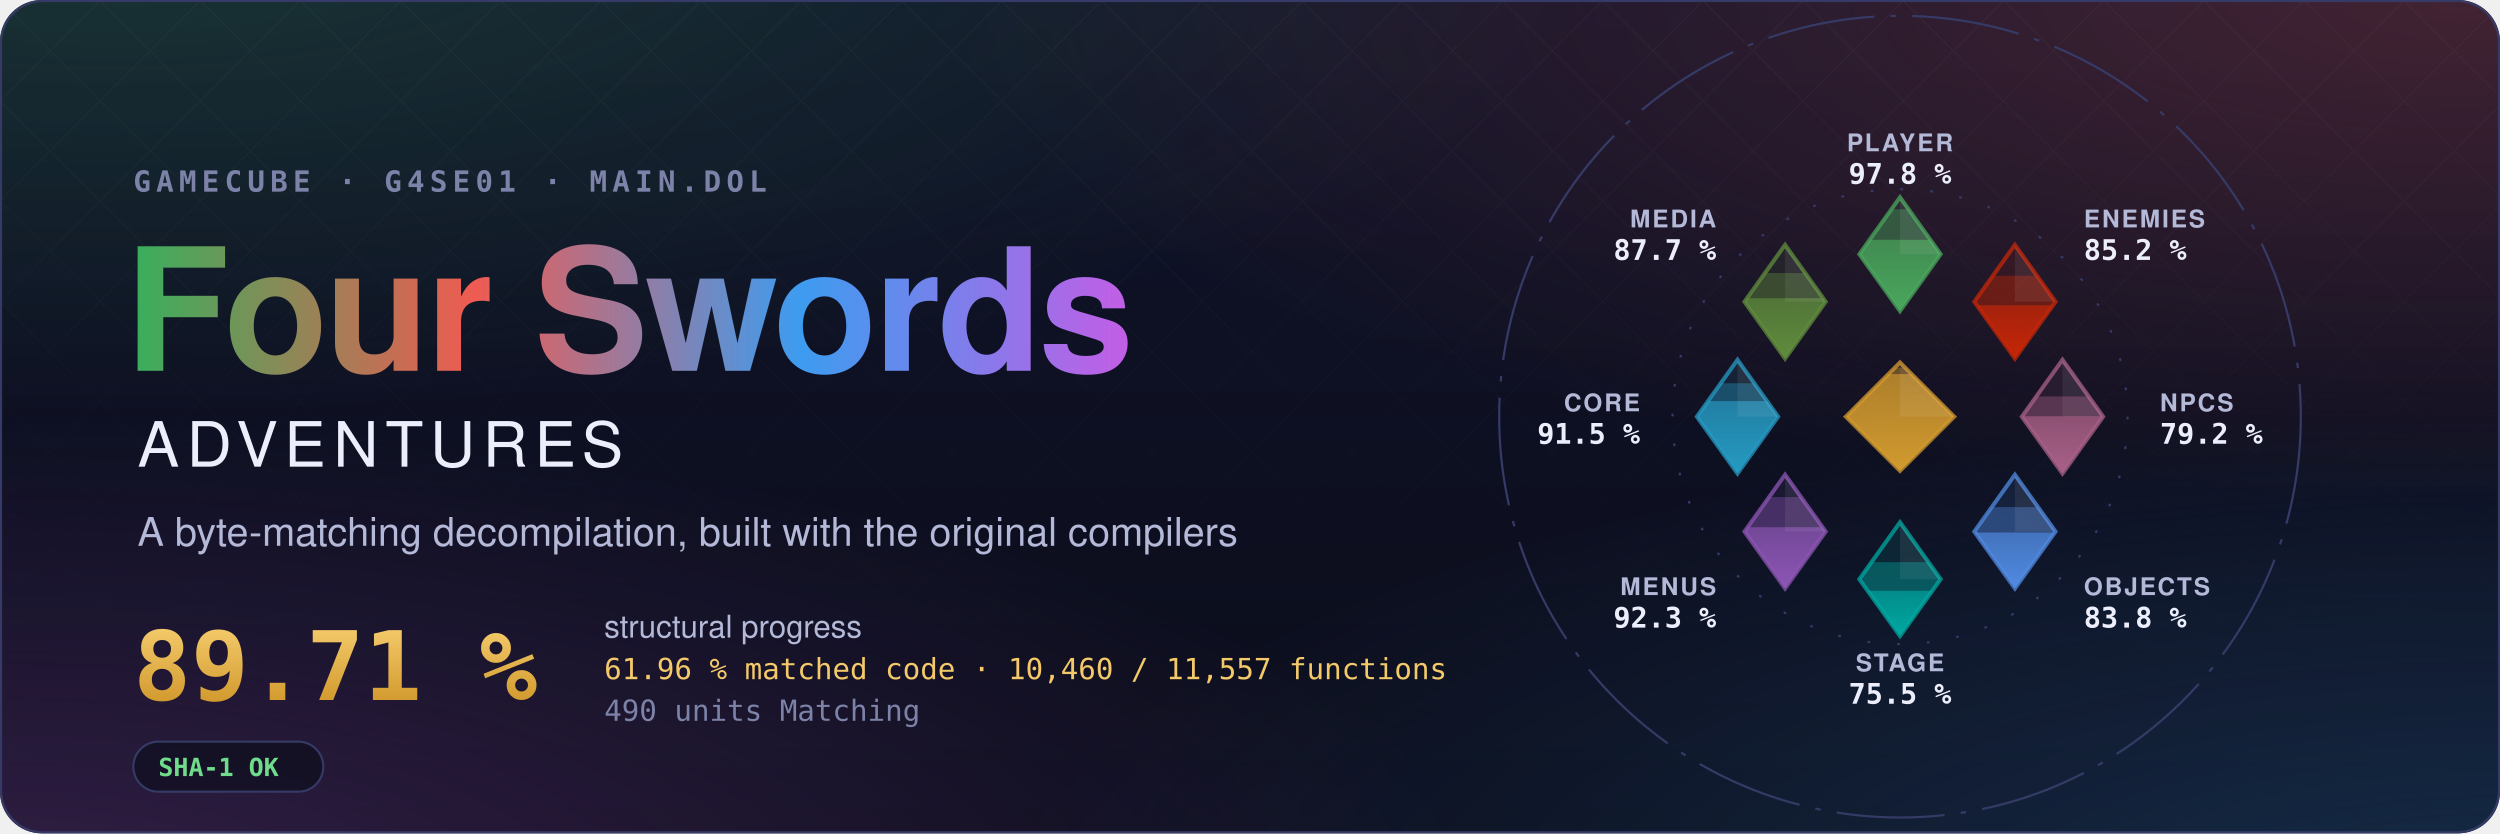
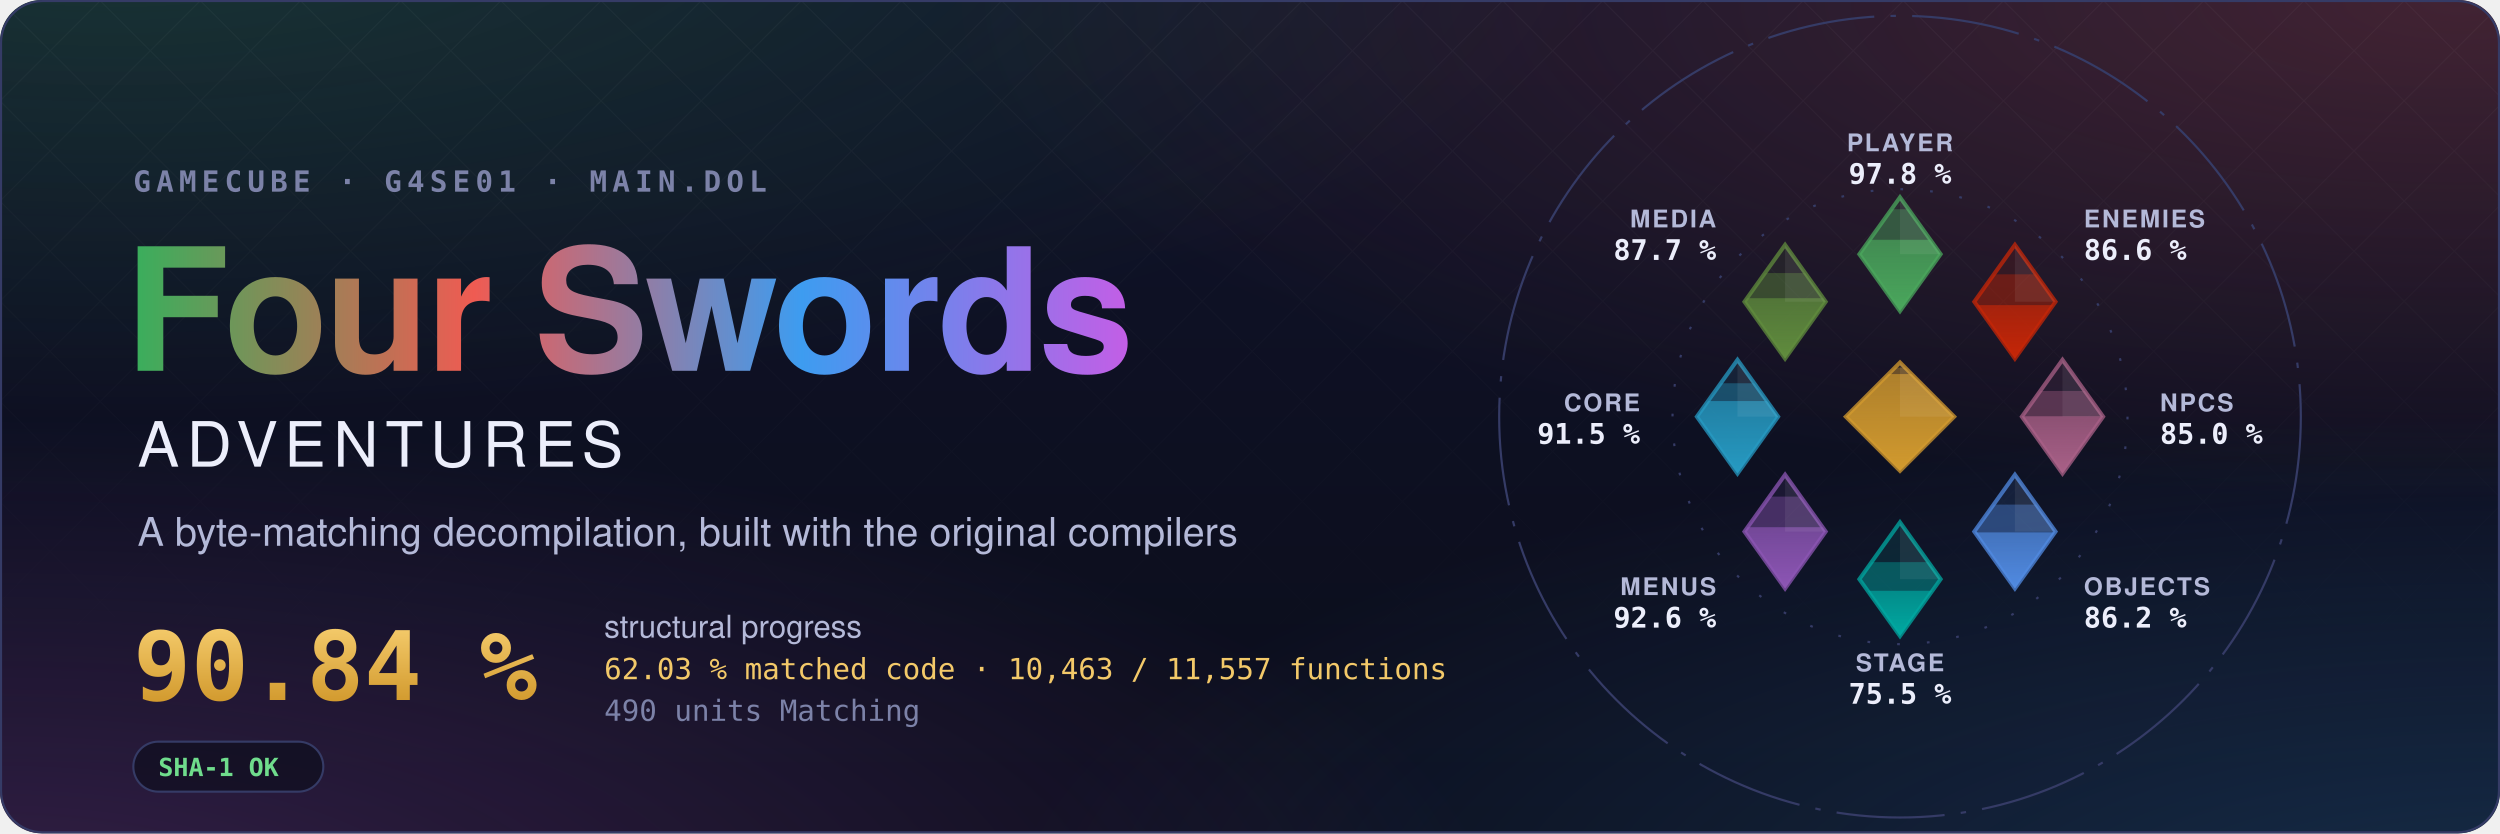
- <svg xmlns="http://www.w3.org/2000/svg" width="1200" height="400" viewBox="0 0 1200 400" role="img" aria-label="Four Swords Adventures decompilation: 89.71 % structural progress, 61.96 % matched code, 10,460 of 11,557 functions">
+ <svg xmlns="http://www.w3.org/2000/svg" width="1200" height="400" viewBox="0 0 1200 400" role="img" aria-label="Four Swords Adventures decompilation: 90.84 % structural progress, 62.03 % matched code, 10,463 of 11,557 functions">
  <style>text { font-family: -apple-system, BlinkMacSystemFont, 'Segoe UI', Helvetica, Arial, sans-serif; } .mono { font-family: ui-monospace, SFMono-Regular, 'SF Mono', Menlo, Consolas, monospace; } .spin { transform-box: fill-box; transform-origin: center; animation: spin 90s linear infinite; } @keyframes spin { to { transform: rotate(360deg); } } .rise { transform-box: fill-box; transform-origin: 50% 100%; animation: rise 1.6s cubic-bezier(.2,.8,.2,1) both; } @keyframes rise { from { transform: scaleY(0); } } @media (prefers-reduced-motion: reduce) { * { animation: none !important; } }</style>
  <defs>
    <radialGradient id="glow0" cx="0.05" cy="-0.1" r="0.6">
      <stop offset="0" stop-color="#3aae5c" stop-opacity="0.22" />
      <stop offset="1" stop-color="#3aae5c" stop-opacity="0" />
    </radialGradient>
    <radialGradient id="glow1" cx="0.98" cy="0.0" r="0.6">
      <stop offset="0" stop-color="#ef5b52" stop-opacity="0.22" />
      <stop offset="1" stop-color="#ef5b52" stop-opacity="0" />
    </radialGradient>
    <radialGradient id="glow2" cx="1.0" cy="1.1" r="0.6">
      <stop offset="0" stop-color="#3d9cf0" stop-opacity="0.22" />
      <stop offset="1" stop-color="#3d9cf0" stop-opacity="0" />
    </radialGradient>
    <radialGradient id="glow3" cx="0.0" cy="1.1" r="0.6">
      <stop offset="0" stop-color="#c35ee6" stop-opacity="0.22" />
      <stop offset="1" stop-color="#c35ee6" stop-opacity="0" />
    </radialGradient>
    <linearGradient id="sky" x1="0" y1="0" x2="0" y2="1">
      <stop offset="0" stop-color="#10132a" />
      <stop offset="1" stop-color="#0b0d1a" />
    </linearGradient>
    <linearGradient id="four" x1="0" y1="0" x2="1" y2="0">
      <stop offset="0" stop-color="#3aae5c" />
      <stop offset="0.34" stop-color="#ef5b52" />
      <stop offset="0.67" stop-color="#3d9cf0" />
      <stop offset="1" stop-color="#c35ee6" />
    </linearGradient>
    <linearGradient id="goldtext" x1="0" y1="0" x2="0" y2="1">
      <stop offset="0" stop-color="#f3c969" />
      <stop offset="1" stop-color="#d29a2e" />
    </linearGradient>
    <pattern id="lattice" width="34" height="34" patternUnits="userSpaceOnUse" patternTransform="rotate(45)">
      <path d="M0 0H34M0 0V34" stroke="#fff" stroke-opacity="0.035" />
    </pattern>
    <linearGradient id="fade" x1="0" y1="0" x2="0" y2="1">
      <stop offset="0" stop-color="#fff" />
      <stop offset="0.8" stop-color="#fff" stop-opacity="0" />
    </linearGradient>
    <mask id="fadeMask">
      <rect width="1200" height="400" fill="url(#fade)" />
    </mask>
    <clipPath id="card">
      <rect width="1200" height="400" rx="20" />
    </clipPath>
  </defs>
  <g clip-path="url(#card)">
    <rect width="1200" height="400" fill="url(#sky)" />
    <rect width="1200" height="400" fill="url(#glow0)" />
    <rect width="1200" height="400" fill="url(#glow1)" />
    <rect width="1200" height="400" fill="url(#glow2)" />
    <rect width="1200" height="400" fill="url(#glow3)" />
    <rect width="1200" height="400" fill="url(#lattice)" mask="url(#fadeMask)" />
  </g>
  <rect x="0.5" y="0.5" width="1199" height="399" rx="20" fill="none" stroke="#353b66" />
  <text x="64" y="92" class="mono" font-size="14" font-weight="600" letter-spacing="0.18em" fill="#7c82a8">GAMECUBE · G4SE01 · MAIN.DOL</text>
  <text x="60" y="178" font-size="82" font-weight="700" letter-spacing="-1.5" fill="url(#four)">Four Swords</text>
  <text x="66" y="224" font-size="30" font-weight="500" letter-spacing="0.12em" fill="#eceefb">ADVENTURES</text>
  <text x="66" y="262" font-size="19" fill="#b4b9d8">A byte-matching decompilation, built with the original compilers</text>
-   <text x="64" y="336" class="mono" font-size="46" font-weight="700" fill="url(#goldtext)">89.71 %</text>
+   <text x="64" y="336" class="mono" font-size="46" font-weight="700" fill="url(#goldtext)">90.84 %</text>
  <text x="290" y="306" font-size="15" fill="#b4b9d8">structural progress</text>
-   <text x="290" y="326" class="mono" font-size="14" fill="#f3c969">61.96 % matched code · 10,460 / 11,557 functions</text>
+   <text x="290" y="326" class="mono" font-size="14" fill="#f3c969">62.03 % matched code · 10,463 / 11,557 functions</text>
  <text x="290" y="346" class="mono" font-size="14" fill="#7c82a8">490 units Matching</text>
  <g transform="translate(64 356)">
    <rect width="91.2" height="24" rx="12" fill="#0b0d1a" fill-opacity="0.6" stroke="#353b66" />
    <text x="12" y="16.5" class="mono" font-size="12" font-weight="600" fill="#6fdc8c">SHA-1 OK</text>
  </g>
  <defs>
    <clipPath id="ec-player">
      <path d="M0 -81L15 -60L0 -39L-15 -60Z" />
    </clipPath>
    <linearGradient id="eg-player" x1="0" y1="1" x2="0" y2="0">
      <stop offset="0" stop-color="#4aa75c" />
      <stop offset="1" stop-color="#4aa75c" stop-opacity="0.65" />
    </linearGradient>
    <clipPath id="ec-enemies">
      <path d="M42.43 -63.43L57.43 -42.43L42.43 -21.43L27.43 -42.43Z" />
    </clipPath>
    <linearGradient id="eg-enemies" x1="0" y1="1" x2="0" y2="0">
      <stop offset="0" stop-color="#c52607" />
      <stop offset="1" stop-color="#c52607" stop-opacity="0.65" />
    </linearGradient>
    <clipPath id="ec-npcs">
      <path d="M60 -21L75 0L60 21L45 0Z" />
    </clipPath>
    <linearGradient id="eg-npcs" x1="0" y1="1" x2="0" y2="0">
      <stop offset="0" stop-color="#a96087" />
      <stop offset="1" stop-color="#a96087" stop-opacity="0.65" />
    </linearGradient>
    <clipPath id="ec-objects">
      <path d="M42.43 21.43L57.43 42.43L42.43 63.43L27.43 42.43Z" />
    </clipPath>
    <linearGradient id="eg-objects" x1="0" y1="1" x2="0" y2="0">
      <stop offset="0" stop-color="#508ae1" />
      <stop offset="1" stop-color="#508ae1" stop-opacity="0.65" />
    </linearGradient>
    <clipPath id="ec-stage">
      <path d="M0 39L15 60L0 81L-15 60Z" />
    </clipPath>
    <linearGradient id="eg-stage" x1="0" y1="1" x2="0" y2="0">
      <stop offset="0" stop-color="#00a8a1" />
      <stop offset="1" stop-color="#00a8a1" stop-opacity="0.65" />
    </linearGradient>
    <clipPath id="ec-menus">
      <path d="M-42.43 21.43L-27.43 42.43L-42.43 63.43L-57.43 42.43Z" />
    </clipPath>
    <linearGradient id="eg-menus" x1="0" y1="1" x2="0" y2="0">
      <stop offset="0" stop-color="#8c55b4" />
      <stop offset="1" stop-color="#8c55b4" stop-opacity="0.65" />
    </linearGradient>
    <clipPath id="ec-core">
      <path d="M-60 -21L-45 0L-60 21L-75 0Z" />
    </clipPath>
    <linearGradient id="eg-core" x1="0" y1="1" x2="0" y2="0">
      <stop offset="0" stop-color="#269ac2" />
      <stop offset="1" stop-color="#269ac2" stop-opacity="0.65" />
    </linearGradient>
    <clipPath id="ec-media">
      <path d="M-42.43 -63.43L-27.43 -42.43L-42.43 -21.43L-57.43 -42.43Z" />
    </clipPath>
    <linearGradient id="eg-media" x1="0" y1="1" x2="0" y2="0">
      <stop offset="0" stop-color="#608c3d" />
      <stop offset="1" stop-color="#608c3d" stop-opacity="0.65" />
    </linearGradient>
    <clipPath id="ec-libs">
      <path d="M0 -20L20 0L0 20L-20 0Z" />
    </clipPath>
    <linearGradient id="eg-libs" x1="0" y1="1" x2="0" y2="0">
      <stop offset="0" stop-color="#d29a2e" />
      <stop offset="1" stop-color="#d29a2e" stop-opacity="0.65" />
    </linearGradient>
  </defs>
  <g transform="translate(912 200) scale(1.3)">
    <circle class="spin" r="148" fill="none" stroke="#353b66" stroke-width="0.8" stroke-dasharray="40 6 2 6" />
    <circle r="84" fill="none" stroke="#353b66" stroke-width="0.8" stroke-dasharray="1 10" />
    <path d="M0 -81L15 -60L0 -39L-15 -60Z" fill="#4aa75c" fill-opacity="0.12" stroke="#4aa75c" stroke-opacity="0.75" stroke-width="1.5" />
    <g clip-path="url(#ec-player)">
      <rect class="rise" style="animation-delay:0.20s" x="-15.0" y="-76.59" width="30" height="37.59" fill="#4aa75c" fill-opacity="0.38" />
    </g>
    <g clip-path="url(#ec-player)">
      <rect class="rise" style="animation-delay:0.20s" x="-15.0" y="-65.30" width="30" height="26.30" fill="url(#eg-player)" />
    </g>
    <path d="M0.0 -81.0L15.0 -60.0L0.0 -60.0Z" fill="#fff" fill-opacity="0.07" />
    <text x="0.0" y="-98.0" text-anchor="middle" font-size="9" font-weight="600" letter-spacing="0.08em" fill="#b4b9d8">PLAYER</text>
    <text x="0.0" y="-86.0" text-anchor="middle" font-size="10.5" font-weight="700" fill="#eceefb" class="mono">97.8 %</text>
    <path d="M42.43 -63.43L57.43 -42.43L42.43 -21.43L27.43 -42.43Z" fill="#c52607" fill-opacity="0.12" stroke="#c52607" stroke-opacity="0.75" stroke-width="1.5" />
    <g clip-path="url(#ec-enemies)">
-       <rect class="rise" style="animation-delay:0.30s" x="27.43" y="-52.02" width="30" height="30.59" fill="#c52607" fill-opacity="0.38" />
+       <rect class="rise" style="animation-delay:0.30s" x="27.43" y="-52.55" width="30" height="31.12" fill="#c52607" fill-opacity="0.38" />
    </g>
    <g clip-path="url(#ec-enemies)">
-       <rect class="rise" style="animation-delay:0.30s" x="27.43" y="-41.13" width="30" height="19.70" fill="url(#eg-enemies)" />
+       <rect class="rise" style="animation-delay:0.30s" x="27.43" y="-41.17" width="30" height="19.74" fill="url(#eg-enemies)" />
    </g>
    <path d="M42.43 -63.43L57.43 -42.43L42.43 -42.43Z" fill="#fff" fill-opacity="0.07" />
    <text x="67.88" y="-69.88" text-anchor="start" font-size="9" font-weight="600" letter-spacing="0.08em" fill="#b4b9d8">ENEMIES</text>
-     <text x="67.88" y="-57.88" text-anchor="start" font-size="10.5" font-weight="700" fill="#eceefb" class="mono">85.2 %</text>
+     <text x="67.88" y="-57.88" text-anchor="start" font-size="10.5" font-weight="700" fill="#eceefb" class="mono">86.6 %</text>
    <path d="M60 -21L75 0L60 21L45 0Z" fill="#a96087" fill-opacity="0.12" stroke="#a96087" stroke-opacity="0.75" stroke-width="1.5" />
    <g clip-path="url(#ec-npcs)">
-       <rect class="rise" style="animation-delay:0.40s" x="45.0" y="-7.46" width="30" height="28.46" fill="#a96087" fill-opacity="0.38" />
+       <rect class="rise" style="animation-delay:0.40s" x="45.0" y="-9.49" width="30" height="30.49" fill="#a96087" fill-opacity="0.38" />
    </g>
    <g clip-path="url(#ec-npcs)">
      <rect class="rise" style="animation-delay:0.40s" x="45.0" y="-0.14" width="30" height="21.14" fill="url(#eg-npcs)" />
    </g>
    <path d="M60.0 -21.0L75.0 0.0L60.0 0.0Z" fill="#fff" fill-opacity="0.07" />
    <text x="96.0" y="-2.0" text-anchor="start" font-size="9" font-weight="600" letter-spacing="0.08em" fill="#b4b9d8">NPCS</text>
-     <text x="96.0" y="10.0" text-anchor="start" font-size="10.5" font-weight="700" fill="#eceefb" class="mono">79.2 %</text>
+     <text x="96.0" y="10.0" text-anchor="start" font-size="10.5" font-weight="700" fill="#eceefb" class="mono">85.0 %</text>
    <path d="M42.43 21.43L57.43 42.43L42.43 63.43L27.43 42.43Z" fill="#508ae1" fill-opacity="0.12" stroke="#508ae1" stroke-opacity="0.75" stroke-width="1.5" />
    <g clip-path="url(#ec-objects)">
-       <rect class="rise" style="animation-delay:0.50s" x="27.43" y="33.40" width="30" height="30.03" fill="#508ae1" fill-opacity="0.38" />
+       <rect class="rise" style="animation-delay:0.50s" x="27.43" y="32.46" width="30" height="30.97" fill="#508ae1" fill-opacity="0.38" />
    </g>
    <g clip-path="url(#ec-objects)">
-       <rect class="rise" style="animation-delay:0.50s" x="27.43" y="42.77" width="30" height="20.66" fill="url(#eg-objects)" />
+       <rect class="rise" style="animation-delay:0.50s" x="27.43" y="42.72" width="30" height="20.71" fill="url(#eg-objects)" />
    </g>
    <path d="M42.43 21.43L57.43 42.43L42.43 42.43Z" fill="#fff" fill-opacity="0.07" />
    <text x="67.88" y="65.88" text-anchor="start" font-size="9" font-weight="600" letter-spacing="0.08em" fill="#b4b9d8">OBJECTS</text>
-     <text x="67.88" y="77.88" text-anchor="start" font-size="10.5" font-weight="700" fill="#eceefb" class="mono">83.8 %</text>
+     <text x="67.88" y="77.88" text-anchor="start" font-size="10.5" font-weight="700" fill="#eceefb" class="mono">86.2 %</text>
    <path d="M0 39L15 60L0 81L-15 60Z" fill="#00a8a1" fill-opacity="0.12" stroke="#00a8a1" stroke-opacity="0.75" stroke-width="1.5" />
    <g clip-path="url(#ec-stage)">
      <rect class="rise" style="animation-delay:0.60s" x="-15.0" y="53.71" width="30" height="27.29" fill="#00a8a1" fill-opacity="0.38" />
    </g>
    <g clip-path="url(#ec-stage)">
      <rect class="rise" style="animation-delay:0.60s" x="-15.0" y="64.29" width="30" height="16.71" fill="url(#eg-stage)" />
    </g>
    <path d="M0.0 39.0L15.0 60.0L0.0 60.0Z" fill="#fff" fill-opacity="0.07" />
    <text x="0.0" y="94.0" text-anchor="middle" font-size="9" font-weight="600" letter-spacing="0.08em" fill="#b4b9d8">STAGE</text>
    <text x="0.0" y="106.0" text-anchor="middle" font-size="10.5" font-weight="700" fill="#eceefb" class="mono">75.5 %</text>
    <path d="M-42.43 21.43L-27.43 42.43L-42.43 63.43L-57.43 42.43Z" fill="#8c55b4" fill-opacity="0.12" stroke="#8c55b4" stroke-opacity="0.75" stroke-width="1.5" />
    <g clip-path="url(#ec-menus)">
-       <rect class="rise" style="animation-delay:0.70s" x="-57.43" y="29.69" width="30" height="33.74" fill="#8c55b4" fill-opacity="0.38" />
+       <rect class="rise" style="animation-delay:0.70s" x="-57.43" y="29.52" width="30" height="33.91" fill="#8c55b4" fill-opacity="0.38" />
    </g>
    <g clip-path="url(#ec-menus)">
      <rect class="rise" style="animation-delay:0.70s" x="-57.43" y="40.80" width="30" height="22.63" fill="url(#eg-menus)" />
    </g>
    <path d="M-42.43 21.43L-27.43 42.43L-42.43 42.43Z" fill="#fff" fill-opacity="0.07" />
    <text x="-67.88" y="65.88" text-anchor="end" font-size="9" font-weight="600" letter-spacing="0.08em" fill="#b4b9d8">MENUS</text>
-     <text x="-67.88" y="77.88" text-anchor="end" font-size="10.5" font-weight="700" fill="#eceefb" class="mono">92.3 %</text>
+     <text x="-67.88" y="77.88" text-anchor="end" font-size="10.5" font-weight="700" fill="#eceefb" class="mono">92.6 %</text>
    <path d="M-60 -21L-45 0L-60 21L-75 0Z" fill="#269ac2" fill-opacity="0.12" stroke="#269ac2" stroke-opacity="0.75" stroke-width="1.5" />
    <g clip-path="url(#ec-core)">
      <rect class="rise" style="animation-delay:0.80s" x="-75.0" y="-12.33" width="30" height="33.33" fill="#269ac2" fill-opacity="0.38" />
    </g>
    <g clip-path="url(#ec-core)">
      <rect class="rise" style="animation-delay:0.80s" x="-75.0" y="-5.77" width="30" height="26.77" fill="url(#eg-core)" />
    </g>
    <path d="M-60.0 -21.0L-45.0 0.0L-60.0 0.0Z" fill="#fff" fill-opacity="0.07" />
    <text x="-96.0" y="-2.0" text-anchor="end" font-size="9" font-weight="600" letter-spacing="0.08em" fill="#b4b9d8">CORE</text>
    <text x="-96.0" y="10.0" text-anchor="end" font-size="10.5" font-weight="700" fill="#eceefb" class="mono">91.5 %</text>
    <path d="M-42.43 -63.43L-27.43 -42.43L-42.43 -21.43L-57.43 -42.43Z" fill="#608c3d" fill-opacity="0.12" stroke="#608c3d" stroke-opacity="0.75" stroke-width="1.5" />
    <g clip-path="url(#ec-media)">
      <rect class="rise" style="animation-delay:0.90s" x="-57.43" y="-53.03" width="30" height="31.60" fill="#608c3d" fill-opacity="0.38" />
    </g>
    <g clip-path="url(#ec-media)">
      <rect class="rise" style="animation-delay:0.90s" x="-57.43" y="-43.75" width="30" height="22.32" fill="url(#eg-media)" />
    </g>
    <path d="M-42.43 -63.43L-27.43 -42.43L-42.43 -42.43Z" fill="#fff" fill-opacity="0.07" />
    <text x="-67.88" y="-69.88" text-anchor="end" font-size="9" font-weight="600" letter-spacing="0.08em" fill="#b4b9d8">MEDIA</text>
    <text x="-67.88" y="-57.88" text-anchor="end" font-size="10.5" font-weight="700" fill="#eceefb" class="mono">87.7 %</text>
    <path d="M0 -20L20 0L0 20L-20 0Z" fill="#d29a2e" fill-opacity="0.12" stroke="#d29a2e" stroke-opacity="0.75" stroke-width="1.5" />
    <g clip-path="url(#ec-libs)">
      <rect class="rise" style="animation-delay:1.00s" x="-20" y="-18.12" width="40" height="38.12" fill="#d29a2e" fill-opacity="0.38" />
    </g>
    <g clip-path="url(#ec-libs)">
      <rect class="rise" style="animation-delay:1.00s" x="-20" y="-15.73" width="40" height="35.73" fill="url(#eg-libs)" />
    </g>
    <path d="M0 -20L20 0L0 0Z" fill="#fff" fill-opacity="0.07" />
  </g>
</svg>
